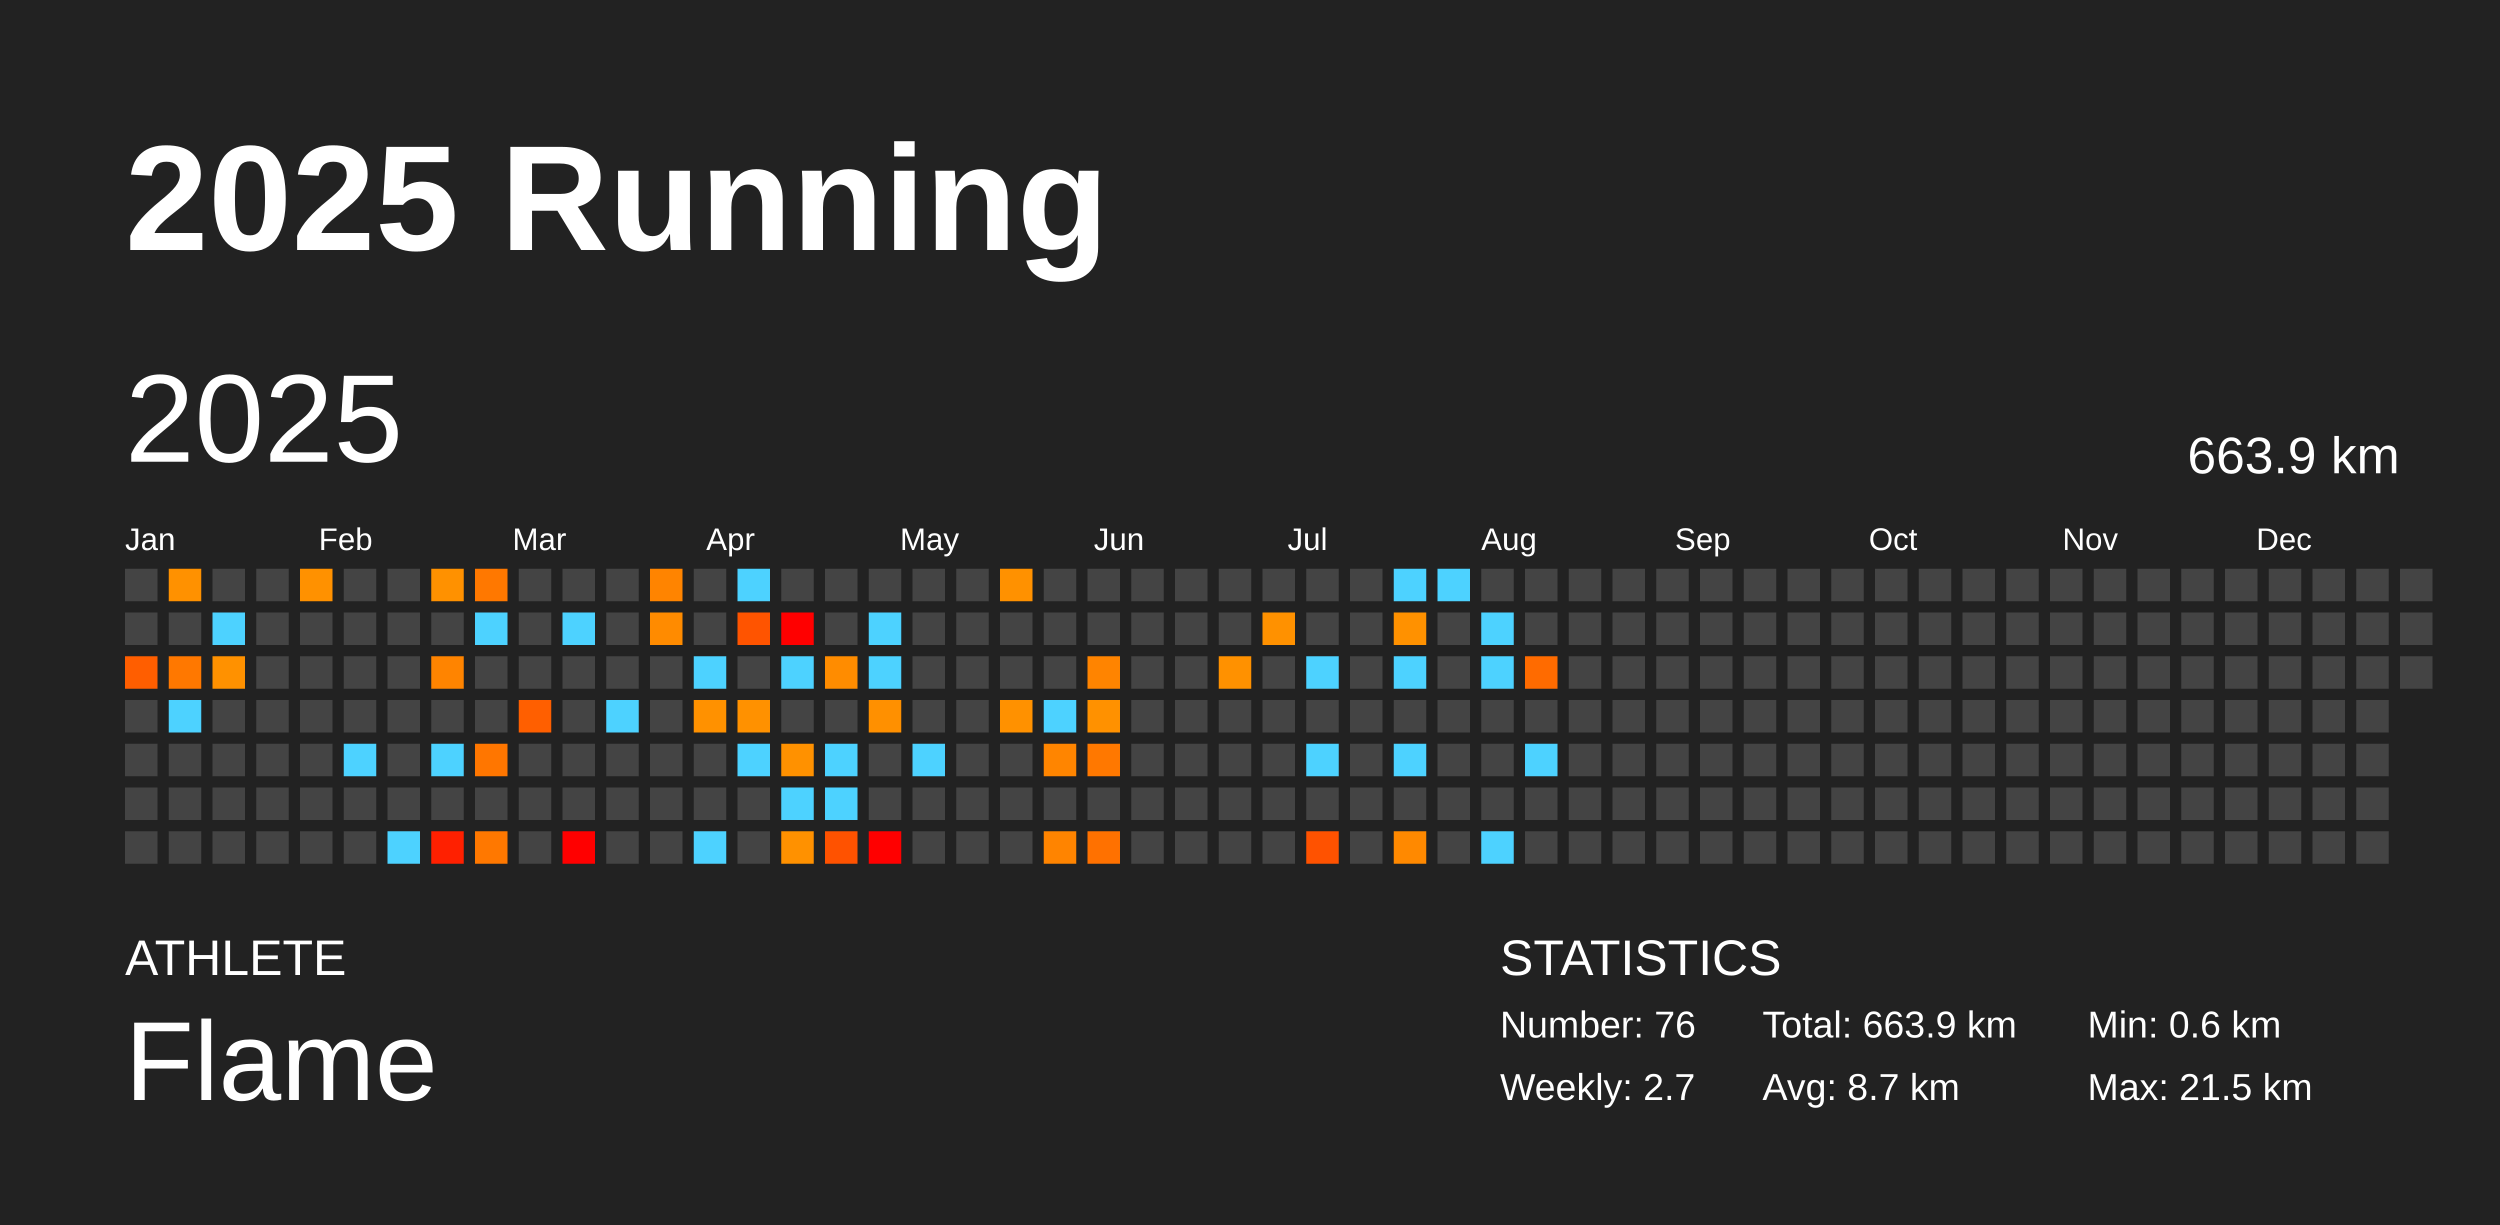
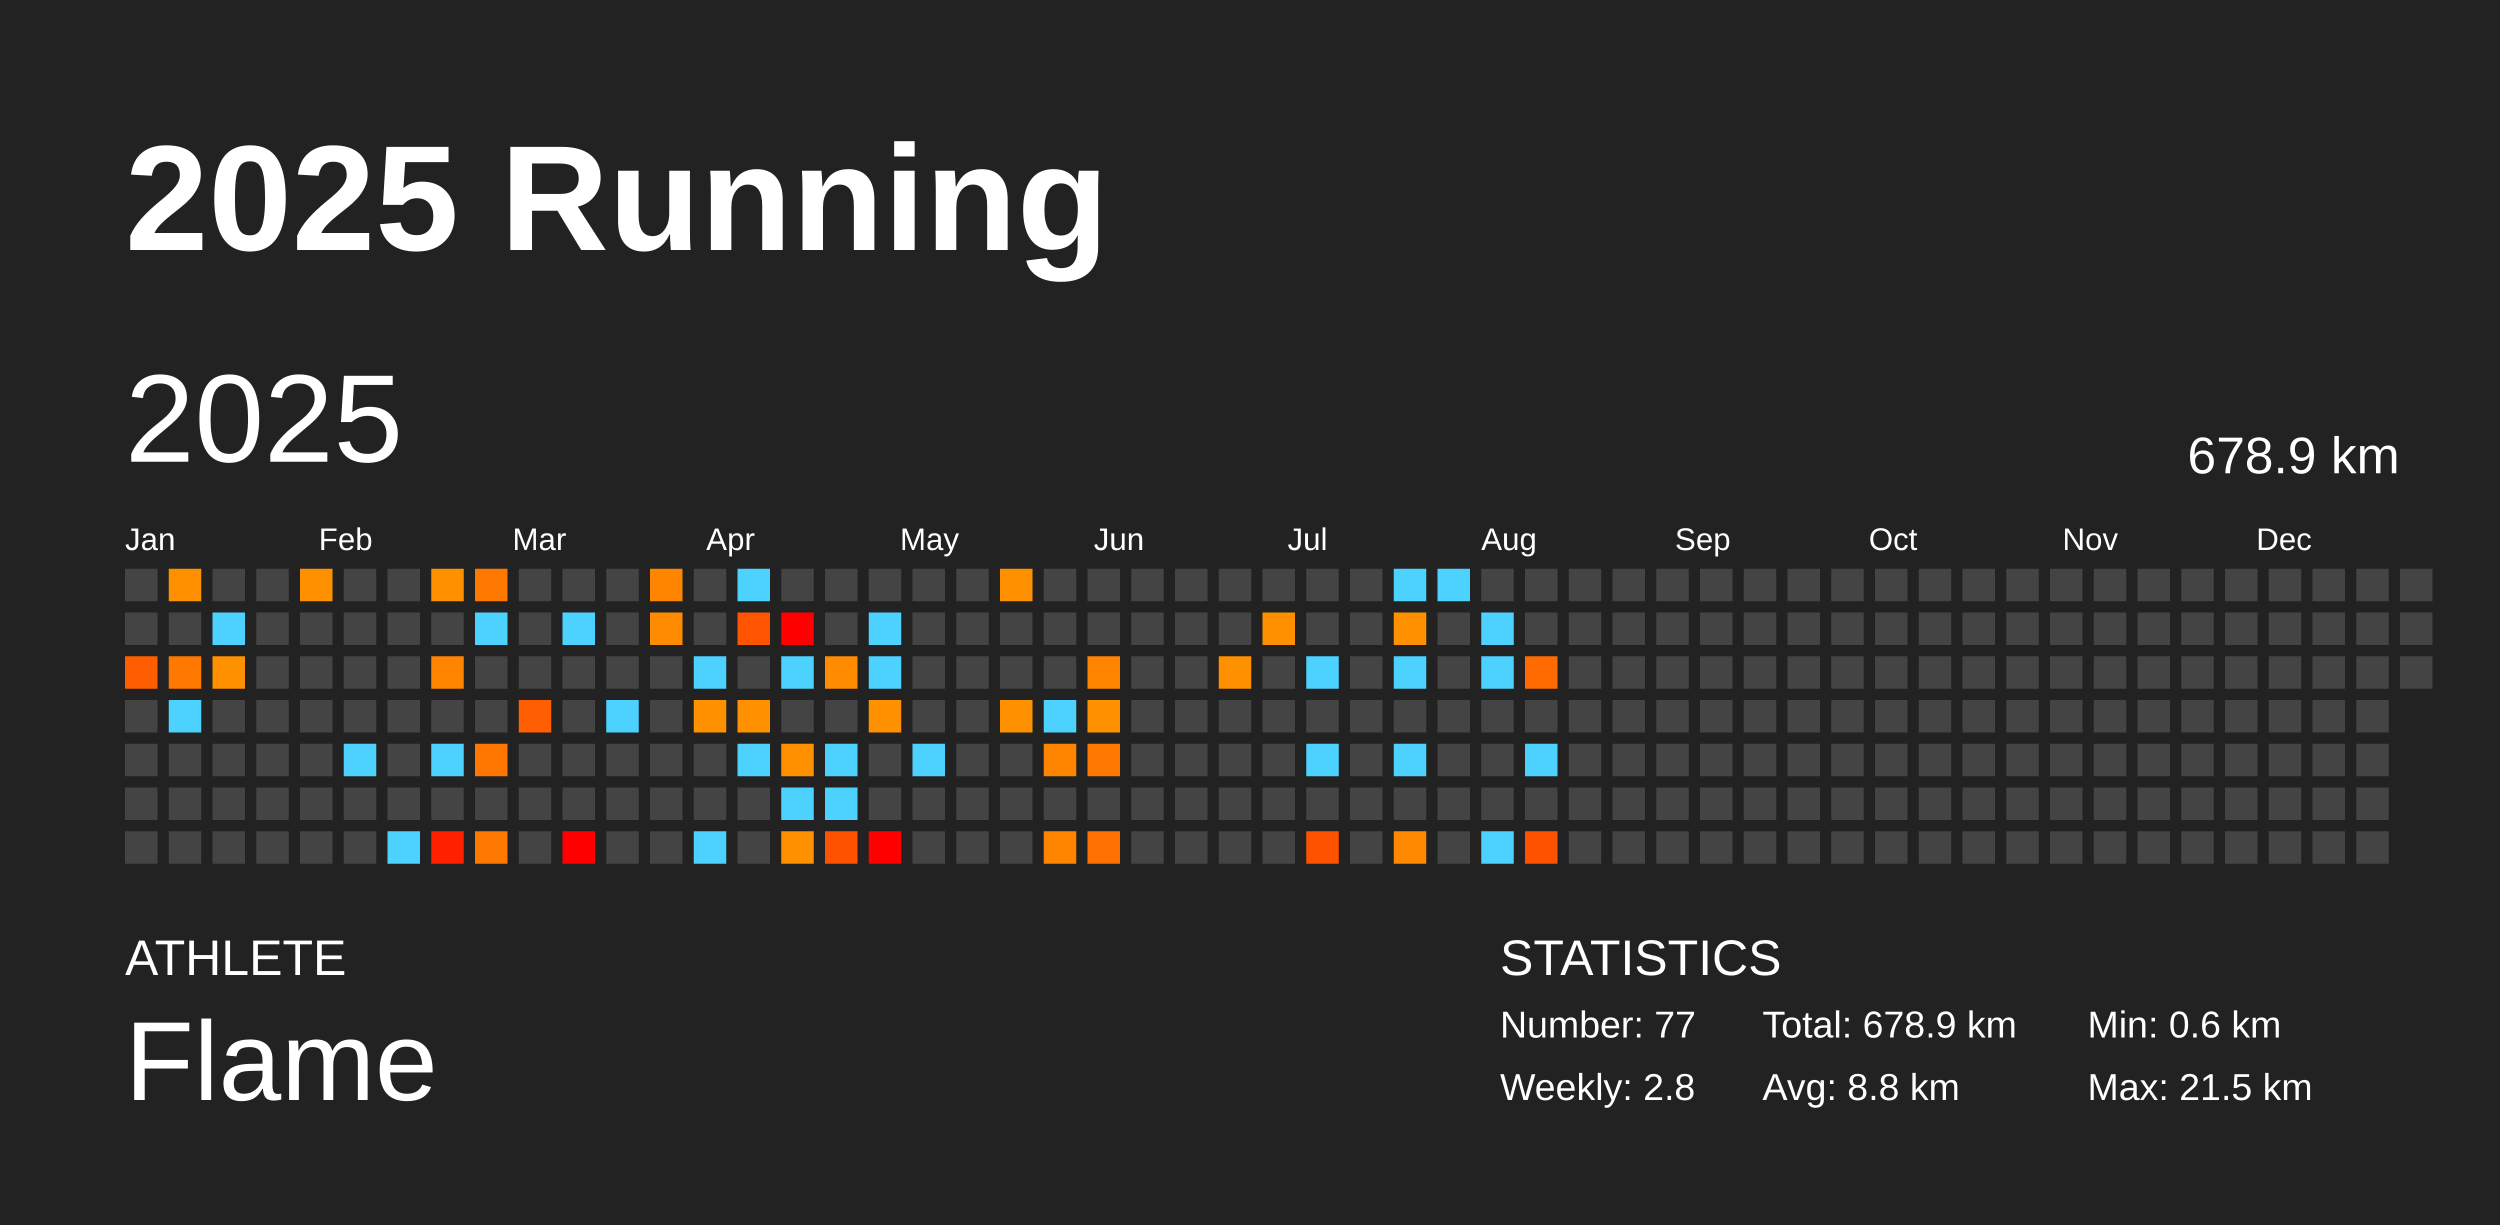
<svg xmlns="http://www.w3.org/2000/svg" baseProfile="full" height="98mm" version="1.1" viewBox="0,0,200,98" width="200mm">
  <defs />
  <rect fill="#222222" height="98" width="200" x="0" y="0" />
  <text fill="#FFFFFF" style="font-size:12px; font-family:Arial; font-weight:bold;" x="10" y="20">2025 Running</text>
  <text fill="#FFFFFF" style="font-size:4px; font-family:Arial" x="10" y="78">ATHLETE</text>
  <text fill="#FFFFFF" style="font-size:9px; font-family:Arial" x="10" y="88">Flame</text>
  <text fill="#FFFFFF" style="font-size:4px; font-family:Arial" x="120" y="78">STATISTICS</text>
-   <text fill="#FFFFFF" style="font-size:3px; font-family:Arial" x="120" y="83">Number: 76</text>
-   <text fill="#FFFFFF" style="font-size:3px; font-family:Arial" x="120" y="88">Weekly: 2.7</text>
-   <text fill="#FFFFFF" style="font-size:3px; font-family:Arial" x="141" y="83">Total: 663.9 km</text>
-   <text fill="#FFFFFF" style="font-size:3px; font-family:Arial" x="141" y="88">Avg: 8.7 km</text>
+   <text fill="#FFFFFF" style="font-size:3px; font-family:Arial" x="120" y="83">Number: 77</text>
+   <text fill="#FFFFFF" style="font-size:3px; font-family:Arial" x="120" y="88">Weekly: 2.8</text>
+   <text fill="#FFFFFF" style="font-size:3px; font-family:Arial" x="141" y="83">Total: 678.9 km</text>
+   <text fill="#FFFFFF" style="font-size:3px; font-family:Arial" x="141" y="88">Avg: 8.8 km</text>
  <text fill="#FFFFFF" style="font-size:3px; font-family:Arial" x="167" y="83">Min: 0.6 km</text>
  <text fill="#FFFFFF" style="font-size:3px; font-family:Arial" x="167" y="88">Max: 21.5 km</text>
  <text dominant-baseline="hanging" fill="#FFFFFF" style="font-size:10.0px; font-family:Arial;" x="10" y="30">2025</text>
-   <text dominant-baseline="hanging" fill="#FFFFFF" style="font-size:4.125px; font-family:Arial;" x="175" y="35">663.9 km</text>
+   <text dominant-baseline="hanging" fill="#FFFFFF" style="font-size:4.125px; font-family:Arial;" x="175" y="35">678.9 km</text>
  <text fill="#FFFFFF" style="font-size:2.5px; font-family:Arial" x="10.0" y="44">Jan</text>
  <text fill="#FFFFFF" style="font-size:2.5px; font-family:Arial" x="25.5" y="44">Feb</text>
  <text fill="#FFFFFF" style="font-size:2.5px; font-family:Arial" x="41.0" y="44">Mar</text>
  <text fill="#FFFFFF" style="font-size:2.5px; font-family:Arial" x="56.5" y="44">Apr</text>
  <text fill="#FFFFFF" style="font-size:2.5px; font-family:Arial" x="72.0" y="44">May</text>
  <text fill="#FFFFFF" style="font-size:2.5px; font-family:Arial" x="87.5" y="44">Jun</text>
  <text fill="#FFFFFF" style="font-size:2.5px; font-family:Arial" x="103.0" y="44">Jul</text>
  <text fill="#FFFFFF" style="font-size:2.5px; font-family:Arial" x="118.5" y="44">Aug</text>
  <text fill="#FFFFFF" style="font-size:2.5px; font-family:Arial" x="134.0" y="44">Sep</text>
  <text fill="#FFFFFF" style="font-size:2.5px; font-family:Arial" x="149.5" y="44">Oct</text>
  <text fill="#FFFFFF" style="font-size:2.5px; font-family:Arial" x="165.0" y="44">Nov</text>
  <text fill="#FFFFFF" style="font-size:2.5px; font-family:Arial" x="180.5" y="44">Dec</text>
  <rect fill="#444444" height="2.6" width="2.6" x="10.0" y="45.5" />
  <rect fill="#444444" height="2.6" width="2.6" x="10.0" y="49.0" />
  <rect fill="#ff5e00" height="2.6" width="2.6" x="10.0" y="52.5" />
  <rect fill="#444444" height="2.6" width="2.6" x="10.0" y="56.0" />
  <rect fill="#444444" height="2.6" width="2.6" x="10.0" y="59.5" />
  <rect fill="#444444" height="2.6" width="2.6" x="10.0" y="63.0" />
  <rect fill="#444444" height="2.6" width="2.6" x="10.0" y="66.5" />
  <rect fill="#ff9100" height="2.6" width="2.6" x="13.5" y="45.5" />
  <rect fill="#444444" height="2.6" width="2.6" x="13.5" y="49.0" />
  <rect fill="#ff7800" height="2.6" width="2.6" x="13.5" y="52.5" />
  <rect fill="#4dd2ff" height="2.6" width="2.6" x="13.5" y="56.0" />
  <rect fill="#444444" height="2.6" width="2.6" x="13.5" y="59.5" />
  <rect fill="#444444" height="2.6" width="2.6" x="13.5" y="63.0" />
  <rect fill="#444444" height="2.6" width="2.6" x="13.5" y="66.5" />
  <rect fill="#444444" height="2.6" width="2.6" x="17.0" y="45.5" />
  <rect fill="#4dd2ff" height="2.6" width="2.6" x="17.0" y="49.0" />
  <rect fill="#ff9100" height="2.6" width="2.6" x="17.0" y="52.5" />
  <rect fill="#444444" height="2.6" width="2.6" x="17.0" y="56.0" />
  <rect fill="#444444" height="2.6" width="2.6" x="17.0" y="59.5" />
  <rect fill="#444444" height="2.6" width="2.6" x="17.0" y="63.0" />
  <rect fill="#444444" height="2.6" width="2.6" x="17.0" y="66.5" />
  <rect fill="#444444" height="2.6" width="2.6" x="20.5" y="45.5" />
  <rect fill="#444444" height="2.6" width="2.6" x="20.5" y="49.0" />
  <rect fill="#444444" height="2.6" width="2.6" x="20.5" y="52.5" />
  <rect fill="#444444" height="2.6" width="2.6" x="20.5" y="56.0" />
  <rect fill="#444444" height="2.6" width="2.6" x="20.5" y="59.5" />
  <rect fill="#444444" height="2.6" width="2.6" x="20.5" y="63.0" />
  <rect fill="#444444" height="2.6" width="2.6" x="20.5" y="66.5" />
  <rect fill="#ff9100" height="2.6" width="2.6" x="24.0" y="45.5" />
  <rect fill="#444444" height="2.6" width="2.6" x="24.0" y="49.0" />
  <rect fill="#444444" height="2.6" width="2.6" x="24.0" y="52.5" />
  <rect fill="#444444" height="2.6" width="2.6" x="24.0" y="56.0" />
  <rect fill="#444444" height="2.6" width="2.6" x="24.0" y="59.5" />
  <rect fill="#444444" height="2.6" width="2.6" x="24.0" y="63.0" />
  <rect fill="#444444" height="2.6" width="2.6" x="24.0" y="66.5" />
  <rect fill="#444444" height="2.6" width="2.6" x="27.5" y="45.5" />
  <rect fill="#444444" height="2.6" width="2.6" x="27.5" y="49.0" />
  <rect fill="#444444" height="2.6" width="2.6" x="27.5" y="52.5" />
  <rect fill="#444444" height="2.6" width="2.6" x="27.5" y="56.0" />
  <rect fill="#4dd2ff" height="2.6" width="2.6" x="27.5" y="59.5" />
  <rect fill="#444444" height="2.6" width="2.6" x="27.5" y="63.0" />
  <rect fill="#444444" height="2.6" width="2.6" x="27.5" y="66.5" />
  <rect fill="#444444" height="2.6" width="2.6" x="31.0" y="45.5" />
  <rect fill="#444444" height="2.6" width="2.6" x="31.0" y="49.0" />
  <rect fill="#444444" height="2.6" width="2.6" x="31.0" y="52.5" />
  <rect fill="#444444" height="2.6" width="2.6" x="31.0" y="56.0" />
  <rect fill="#444444" height="2.6" width="2.6" x="31.0" y="59.5" />
  <rect fill="#444444" height="2.6" width="2.6" x="31.0" y="63.0" />
  <rect fill="#4dd2ff" height="2.6" width="2.6" x="31.0" y="66.5" />
  <rect fill="#ff9100" height="2.6" width="2.6" x="34.5" y="45.5" />
  <rect fill="#444444" height="2.6" width="2.6" x="34.5" y="49.0" />
  <rect fill="#ff8400" height="2.6" width="2.6" x="34.5" y="52.5" />
  <rect fill="#444444" height="2.6" width="2.6" x="34.5" y="56.0" />
  <rect fill="#4dd2ff" height="2.6" width="2.6" x="34.5" y="59.5" />
  <rect fill="#444444" height="2.6" width="2.6" x="34.5" y="63.0" />
  <rect fill="#ff2000" height="2.6" width="2.6" x="34.5" y="66.5" />
  <rect fill="#ff7800" height="2.6" width="2.6" x="38.0" y="45.5" />
  <rect fill="#4dd2ff" height="2.6" width="2.6" x="38.0" y="49.0" />
  <rect fill="#444444" height="2.6" width="2.6" x="38.0" y="52.5" />
  <rect fill="#444444" height="2.6" width="2.6" x="38.0" y="56.0" />
  <rect fill="#ff7600" height="2.6" width="2.6" x="38.0" y="59.5" />
  <rect fill="#444444" height="2.6" width="2.6" x="38.0" y="63.0" />
  <rect fill="#ff7800" height="2.6" width="2.6" x="38.0" y="66.5" />
  <rect fill="#444444" height="2.6" width="2.6" x="41.5" y="45.5" />
  <rect fill="#444444" height="2.6" width="2.6" x="41.5" y="49.0" />
  <rect fill="#444444" height="2.6" width="2.6" x="41.5" y="52.5" />
  <rect fill="#ff5f00" height="2.6" width="2.6" x="41.5" y="56.0" />
  <rect fill="#444444" height="2.6" width="2.6" x="41.5" y="59.5" />
  <rect fill="#444444" height="2.6" width="2.6" x="41.5" y="63.0" />
  <rect fill="#444444" height="2.6" width="2.6" x="41.5" y="66.5" />
  <rect fill="#444444" height="2.6" width="2.6" x="45.0" y="45.5" />
  <rect fill="#4dd2ff" height="2.6" width="2.6" x="45.0" y="49.0" />
  <rect fill="#444444" height="2.6" width="2.6" x="45.0" y="52.5" />
  <rect fill="#444444" height="2.6" width="2.6" x="45.0" y="56.0" />
  <rect fill="#444444" height="2.6" width="2.6" x="45.0" y="59.5" />
  <rect fill="#444444" height="2.6" width="2.6" x="45.0" y="63.0" />
  <rect fill="red" height="2.6" width="2.6" x="45.0" y="66.5" />
  <rect fill="#444444" height="2.6" width="2.6" x="48.5" y="45.5" />
  <rect fill="#444444" height="2.6" width="2.6" x="48.5" y="49.0" />
  <rect fill="#444444" height="2.6" width="2.6" x="48.5" y="52.5" />
  <rect fill="#4dd2ff" height="2.6" width="2.6" x="48.5" y="56.0" />
  <rect fill="#444444" height="2.6" width="2.6" x="48.5" y="59.5" />
  <rect fill="#444444" height="2.6" width="2.6" x="48.5" y="63.0" />
  <rect fill="#444444" height="2.6" width="2.6" x="48.5" y="66.5" />
  <rect fill="#ff8400" height="2.6" width="2.6" x="52.0" y="45.5" />
  <rect fill="#ff8b00" height="2.6" width="2.6" x="52.0" y="49.0" />
  <rect fill="#444444" height="2.6" width="2.6" x="52.0" y="52.5" />
  <rect fill="#444444" height="2.6" width="2.6" x="52.0" y="56.0" />
  <rect fill="#444444" height="2.6" width="2.6" x="52.0" y="59.5" />
  <rect fill="#444444" height="2.6" width="2.6" x="52.0" y="63.0" />
  <rect fill="#444444" height="2.6" width="2.6" x="52.0" y="66.5" />
  <rect fill="#444444" height="2.6" width="2.6" x="55.5" y="45.5" />
  <rect fill="#444444" height="2.6" width="2.6" x="55.5" y="49.0" />
  <rect fill="#4dd2ff" height="2.6" width="2.6" x="55.5" y="52.5" />
  <rect fill="#ff9100" height="2.6" width="2.6" x="55.5" y="56.0" />
  <rect fill="#444444" height="2.6" width="2.6" x="55.5" y="59.5" />
  <rect fill="#444444" height="2.6" width="2.6" x="55.5" y="63.0" />
  <rect fill="#4dd2ff" height="2.6" width="2.6" x="55.5" y="66.5" />
  <rect fill="#4dd2ff" height="2.6" width="2.6" x="59.0" y="45.5" />
  <rect fill="#ff5400" height="2.6" width="2.6" x="59.0" y="49.0" />
  <rect fill="#444444" height="2.6" width="2.6" x="59.0" y="52.5" />
  <rect fill="#ff9100" height="2.6" width="2.6" x="59.0" y="56.0" />
  <rect fill="#4dd2ff" height="2.6" width="2.6" x="59.0" y="59.5" />
  <rect fill="#444444" height="2.6" width="2.6" x="59.0" y="63.0" />
  <rect fill="#444444" height="2.6" width="2.6" x="59.0" y="66.5" />
  <rect fill="#444444" height="2.6" width="2.6" x="62.5" y="45.5" />
  <rect fill="red" height="2.6" width="2.6" x="62.5" y="49.0" />
  <rect fill="#4dd2ff" height="2.6" width="2.6" x="62.5" y="52.5" />
  <rect fill="#444444" height="2.6" width="2.6" x="62.5" y="56.0" />
  <rect fill="#ff9100" height="2.6" width="2.6" x="62.5" y="59.5" />
  <rect fill="#4dd2ff" height="2.6" width="2.6" x="62.5" y="63.0" />
  <rect fill="#ff9100" height="2.6" width="2.6" x="62.5" y="66.5" />
  <rect fill="#444444" height="2.6" width="2.6" x="66.0" y="45.5" />
  <rect fill="#444444" height="2.6" width="2.6" x="66.0" y="49.0" />
  <rect fill="#ff8c00" height="2.6" width="2.6" x="66.0" y="52.5" />
  <rect fill="#444444" height="2.6" width="2.6" x="66.0" y="56.0" />
  <rect fill="#4dd2ff" height="2.6" width="2.6" x="66.0" y="59.5" />
  <rect fill="#4dd2ff" height="2.6" width="2.6" x="66.0" y="63.0" />
  <rect fill="#ff5200" height="2.6" width="2.6" x="66.0" y="66.5" />
  <rect fill="#444444" height="2.6" width="2.6" x="69.5" y="45.5" />
  <rect fill="#4dd2ff" height="2.6" width="2.6" x="69.5" y="49.0" />
  <rect fill="#4dd2ff" height="2.6" width="2.6" x="69.5" y="52.5" />
  <rect fill="#ff9000" height="2.6" width="2.6" x="69.5" y="56.0" />
  <rect fill="#444444" height="2.6" width="2.6" x="69.5" y="59.5" />
  <rect fill="#444444" height="2.6" width="2.6" x="69.5" y="63.0" />
  <rect fill="red" height="2.6" width="2.6" x="69.5" y="66.5" />
  <rect fill="#444444" height="2.6" width="2.6" x="73.0" y="45.5" />
  <rect fill="#444444" height="2.6" width="2.6" x="73.0" y="49.0" />
  <rect fill="#444444" height="2.6" width="2.6" x="73.0" y="52.5" />
  <rect fill="#444444" height="2.6" width="2.6" x="73.0" y="56.0" />
  <rect fill="#4dd2ff" height="2.6" width="2.6" x="73.0" y="59.5" />
  <rect fill="#444444" height="2.6" width="2.6" x="73.0" y="63.0" />
  <rect fill="#444444" height="2.6" width="2.6" x="73.0" y="66.5" />
  <rect fill="#444444" height="2.6" width="2.6" x="76.5" y="45.5" />
  <rect fill="#444444" height="2.6" width="2.6" x="76.5" y="49.0" />
  <rect fill="#444444" height="2.6" width="2.6" x="76.5" y="52.5" />
  <rect fill="#444444" height="2.6" width="2.6" x="76.5" y="56.0" />
  <rect fill="#444444" height="2.6" width="2.6" x="76.5" y="59.5" />
  <rect fill="#444444" height="2.6" width="2.6" x="76.5" y="63.0" />
  <rect fill="#444444" height="2.6" width="2.6" x="76.5" y="66.5" />
  <rect fill="#ff9100" height="2.6" width="2.6" x="80.0" y="45.5" />
  <rect fill="#444444" height="2.6" width="2.6" x="80.0" y="49.0" />
  <rect fill="#444444" height="2.6" width="2.6" x="80.0" y="52.5" />
  <rect fill="#ff9100" height="2.6" width="2.6" x="80.0" y="56.0" />
  <rect fill="#444444" height="2.6" width="2.6" x="80.0" y="59.5" />
  <rect fill="#444444" height="2.6" width="2.6" x="80.0" y="63.0" />
  <rect fill="#444444" height="2.6" width="2.6" x="80.0" y="66.5" />
  <rect fill="#444444" height="2.6" width="2.6" x="83.5" y="45.5" />
  <rect fill="#444444" height="2.6" width="2.6" x="83.5" y="49.0" />
  <rect fill="#444444" height="2.6" width="2.6" x="83.5" y="52.5" />
  <rect fill="#4dd2ff" height="2.6" width="2.6" x="83.5" y="56.0" />
  <rect fill="#ff8500" height="2.6" width="2.6" x="83.5" y="59.5" />
  <rect fill="#444444" height="2.6" width="2.6" x="83.5" y="63.0" />
  <rect fill="#ff8400" height="2.6" width="2.6" x="83.5" y="66.5" />
  <rect fill="#444444" height="2.6" width="2.6" x="87.0" y="45.5" />
  <rect fill="#444444" height="2.6" width="2.6" x="87.0" y="49.0" />
  <rect fill="#ff8400" height="2.6" width="2.6" x="87.0" y="52.5" />
  <rect fill="#ff9100" height="2.6" width="2.6" x="87.0" y="56.0" />
  <rect fill="#ff7800" height="2.6" width="2.6" x="87.0" y="59.5" />
  <rect fill="#444444" height="2.6" width="2.6" x="87.0" y="63.0" />
  <rect fill="#ff7100" height="2.6" width="2.6" x="87.0" y="66.5" />
  <rect fill="#444444" height="2.6" width="2.6" x="90.5" y="45.5" />
  <rect fill="#444444" height="2.6" width="2.6" x="90.5" y="49.0" />
  <rect fill="#444444" height="2.6" width="2.6" x="90.5" y="52.5" />
  <rect fill="#444444" height="2.6" width="2.6" x="90.5" y="56.0" />
  <rect fill="#444444" height="2.6" width="2.6" x="90.5" y="59.5" />
  <rect fill="#444444" height="2.6" width="2.6" x="90.5" y="63.0" />
  <rect fill="#444444" height="2.6" width="2.6" x="90.5" y="66.5" />
  <rect fill="#444444" height="2.6" width="2.6" x="94.0" y="45.5" />
  <rect fill="#444444" height="2.6" width="2.6" x="94.0" y="49.0" />
  <rect fill="#444444" height="2.6" width="2.6" x="94.0" y="52.5" />
  <rect fill="#444444" height="2.6" width="2.6" x="94.0" y="56.0" />
  <rect fill="#444444" height="2.6" width="2.6" x="94.0" y="59.5" />
  <rect fill="#444444" height="2.6" width="2.6" x="94.0" y="63.0" />
  <rect fill="#444444" height="2.6" width="2.6" x="94.0" y="66.5" />
  <rect fill="#444444" height="2.6" width="2.6" x="97.5" y="45.5" />
  <rect fill="#444444" height="2.6" width="2.6" x="97.5" y="49.0" />
  <rect fill="#ff9100" height="2.6" width="2.6" x="97.5" y="52.5" />
  <rect fill="#444444" height="2.6" width="2.6" x="97.5" y="56.0" />
  <rect fill="#444444" height="2.6" width="2.6" x="97.5" y="59.5" />
  <rect fill="#444444" height="2.6" width="2.6" x="97.5" y="63.0" />
  <rect fill="#444444" height="2.6" width="2.6" x="97.5" y="66.5" />
  <rect fill="#444444" height="2.6" width="2.6" x="101.0" y="45.5" />
  <rect fill="#ff9100" height="2.6" width="2.6" x="101.0" y="49.0" />
  <rect fill="#444444" height="2.6" width="2.6" x="101.0" y="52.5" />
  <rect fill="#444444" height="2.6" width="2.6" x="101.0" y="56.0" />
  <rect fill="#444444" height="2.6" width="2.6" x="101.0" y="59.5" />
  <rect fill="#444444" height="2.6" width="2.6" x="101.0" y="63.0" />
  <rect fill="#444444" height="2.6" width="2.6" x="101.0" y="66.5" />
  <rect fill="#444444" height="2.6" width="2.6" x="104.5" y="45.5" />
  <rect fill="#444444" height="2.6" width="2.6" x="104.5" y="49.0" />
  <rect fill="#4dd2ff" height="2.6" width="2.6" x="104.5" y="52.5" />
  <rect fill="#444444" height="2.6" width="2.6" x="104.5" y="56.0" />
  <rect fill="#4dd2ff" height="2.6" width="2.6" x="104.5" y="59.5" />
  <rect fill="#444444" height="2.6" width="2.6" x="104.5" y="63.0" />
  <rect fill="#ff5200" height="2.6" width="2.6" x="104.5" y="66.5" />
  <rect fill="#444444" height="2.6" width="2.6" x="108.0" y="45.5" />
  <rect fill="#444444" height="2.6" width="2.6" x="108.0" y="49.0" />
  <rect fill="#444444" height="2.6" width="2.6" x="108.0" y="52.5" />
  <rect fill="#444444" height="2.6" width="2.6" x="108.0" y="56.0" />
  <rect fill="#444444" height="2.6" width="2.6" x="108.0" y="59.5" />
  <rect fill="#444444" height="2.6" width="2.6" x="108.0" y="63.0" />
  <rect fill="#444444" height="2.6" width="2.6" x="108.0" y="66.5" />
  <rect fill="#4dd2ff" height="2.6" width="2.6" x="111.5" y="45.5" />
  <rect fill="#ff9100" height="2.6" width="2.6" x="111.5" y="49.0" />
  <rect fill="#4dd2ff" height="2.6" width="2.6" x="111.5" y="52.5" />
  <rect fill="#444444" height="2.6" width="2.6" x="111.5" y="56.0" />
  <rect fill="#4dd2ff" height="2.6" width="2.6" x="111.5" y="59.5" />
  <rect fill="#444444" height="2.6" width="2.6" x="111.5" y="63.0" />
  <rect fill="#ff8900" height="2.6" width="2.6" x="111.5" y="66.5" />
  <rect fill="#4dd2ff" height="2.6" width="2.6" x="115.0" y="45.5" />
  <rect fill="#444444" height="2.6" width="2.6" x="115.0" y="49.0" />
  <rect fill="#444444" height="2.6" width="2.6" x="115.0" y="52.5" />
  <rect fill="#444444" height="2.6" width="2.6" x="115.0" y="56.0" />
  <rect fill="#444444" height="2.6" width="2.6" x="115.0" y="59.5" />
  <rect fill="#444444" height="2.6" width="2.6" x="115.0" y="63.0" />
  <rect fill="#444444" height="2.6" width="2.6" x="115.0" y="66.5" />
  <rect fill="#444444" height="2.6" width="2.6" x="118.5" y="45.5" />
  <rect fill="#4dd2ff" height="2.6" width="2.6" x="118.5" y="49.0" />
  <rect fill="#4dd2ff" height="2.6" width="2.6" x="118.5" y="52.5" />
  <rect fill="#444444" height="2.6" width="2.6" x="118.5" y="56.0" />
  <rect fill="#444444" height="2.6" width="2.6" x="118.5" y="59.5" />
  <rect fill="#444444" height="2.6" width="2.6" x="118.5" y="63.0" />
  <rect fill="#4dd2ff" height="2.6" width="2.6" x="118.5" y="66.5" />
  <rect fill="#444444" height="2.6" width="2.6" x="122.0" y="45.5" />
  <rect fill="#444444" height="2.6" width="2.6" x="122.0" y="49.0" />
  <rect fill="#ff6b00" height="2.6" width="2.6" x="122.0" y="52.5" />
  <rect fill="#444444" height="2.6" width="2.6" x="122.0" y="56.0" />
  <rect fill="#4dd2ff" height="2.6" width="2.6" x="122.0" y="59.5" />
  <rect fill="#444444" height="2.6" width="2.6" x="122.0" y="63.0" />
-   <rect fill="#444444" height="2.6" width="2.6" x="122.0" y="66.5" />
+   <rect fill="#ff5200" height="2.6" width="2.6" x="122.0" y="66.5" />
  <rect fill="#444444" height="2.6" width="2.6" x="125.5" y="45.5" />
  <rect fill="#444444" height="2.6" width="2.6" x="125.5" y="49.0" />
  <rect fill="#444444" height="2.6" width="2.6" x="125.5" y="52.5" />
  <rect fill="#444444" height="2.6" width="2.6" x="125.5" y="56.0" />
  <rect fill="#444444" height="2.6" width="2.6" x="125.5" y="59.5" />
  <rect fill="#444444" height="2.6" width="2.6" x="125.5" y="63.0" />
  <rect fill="#444444" height="2.6" width="2.6" x="125.5" y="66.5" />
  <rect fill="#444444" height="2.6" width="2.6" x="129.0" y="45.5" />
  <rect fill="#444444" height="2.6" width="2.6" x="129.0" y="49.0" />
  <rect fill="#444444" height="2.6" width="2.6" x="129.0" y="52.5" />
  <rect fill="#444444" height="2.6" width="2.6" x="129.0" y="56.0" />
  <rect fill="#444444" height="2.6" width="2.6" x="129.0" y="59.5" />
  <rect fill="#444444" height="2.6" width="2.6" x="129.0" y="63.0" />
  <rect fill="#444444" height="2.6" width="2.6" x="129.0" y="66.5" />
  <rect fill="#444444" height="2.6" width="2.6" x="132.5" y="45.5" />
  <rect fill="#444444" height="2.6" width="2.6" x="132.5" y="49.0" />
  <rect fill="#444444" height="2.6" width="2.6" x="132.5" y="52.5" />
  <rect fill="#444444" height="2.6" width="2.6" x="132.5" y="56.0" />
  <rect fill="#444444" height="2.6" width="2.6" x="132.5" y="59.5" />
  <rect fill="#444444" height="2.6" width="2.6" x="132.5" y="63.0" />
  <rect fill="#444444" height="2.6" width="2.6" x="132.5" y="66.5" />
  <rect fill="#444444" height="2.6" width="2.6" x="136.0" y="45.5" />
  <rect fill="#444444" height="2.6" width="2.6" x="136.0" y="49.0" />
  <rect fill="#444444" height="2.6" width="2.6" x="136.0" y="52.5" />
  <rect fill="#444444" height="2.6" width="2.6" x="136.0" y="56.0" />
  <rect fill="#444444" height="2.6" width="2.6" x="136.0" y="59.5" />
  <rect fill="#444444" height="2.6" width="2.6" x="136.0" y="63.0" />
  <rect fill="#444444" height="2.6" width="2.6" x="136.0" y="66.5" />
  <rect fill="#444444" height="2.6" width="2.6" x="139.5" y="45.5" />
  <rect fill="#444444" height="2.6" width="2.6" x="139.5" y="49.0" />
  <rect fill="#444444" height="2.6" width="2.6" x="139.5" y="52.5" />
  <rect fill="#444444" height="2.6" width="2.6" x="139.5" y="56.0" />
  <rect fill="#444444" height="2.6" width="2.6" x="139.5" y="59.5" />
  <rect fill="#444444" height="2.6" width="2.6" x="139.5" y="63.0" />
  <rect fill="#444444" height="2.6" width="2.6" x="139.5" y="66.5" />
  <rect fill="#444444" height="2.6" width="2.6" x="143.0" y="45.5" />
  <rect fill="#444444" height="2.6" width="2.6" x="143.0" y="49.0" />
  <rect fill="#444444" height="2.6" width="2.6" x="143.0" y="52.5" />
  <rect fill="#444444" height="2.6" width="2.6" x="143.0" y="56.0" />
  <rect fill="#444444" height="2.6" width="2.6" x="143.0" y="59.5" />
  <rect fill="#444444" height="2.6" width="2.6" x="143.0" y="63.0" />
  <rect fill="#444444" height="2.6" width="2.6" x="143.0" y="66.5" />
  <rect fill="#444444" height="2.6" width="2.6" x="146.5" y="45.5" />
  <rect fill="#444444" height="2.6" width="2.6" x="146.5" y="49.0" />
  <rect fill="#444444" height="2.6" width="2.6" x="146.5" y="52.5" />
  <rect fill="#444444" height="2.6" width="2.6" x="146.5" y="56.0" />
  <rect fill="#444444" height="2.6" width="2.6" x="146.5" y="59.5" />
  <rect fill="#444444" height="2.6" width="2.6" x="146.5" y="63.0" />
  <rect fill="#444444" height="2.6" width="2.6" x="146.5" y="66.5" />
  <rect fill="#444444" height="2.6" width="2.6" x="150.0" y="45.5" />
  <rect fill="#444444" height="2.6" width="2.6" x="150.0" y="49.0" />
  <rect fill="#444444" height="2.6" width="2.6" x="150.0" y="52.5" />
  <rect fill="#444444" height="2.6" width="2.6" x="150.0" y="56.0" />
  <rect fill="#444444" height="2.6" width="2.6" x="150.0" y="59.5" />
  <rect fill="#444444" height="2.6" width="2.6" x="150.0" y="63.0" />
  <rect fill="#444444" height="2.6" width="2.6" x="150.0" y="66.5" />
  <rect fill="#444444" height="2.6" width="2.6" x="153.5" y="45.5" />
  <rect fill="#444444" height="2.6" width="2.6" x="153.5" y="49.0" />
  <rect fill="#444444" height="2.6" width="2.6" x="153.5" y="52.5" />
  <rect fill="#444444" height="2.6" width="2.6" x="153.5" y="56.0" />
  <rect fill="#444444" height="2.6" width="2.6" x="153.5" y="59.5" />
  <rect fill="#444444" height="2.6" width="2.6" x="153.5" y="63.0" />
  <rect fill="#444444" height="2.6" width="2.6" x="153.5" y="66.5" />
  <rect fill="#444444" height="2.6" width="2.6" x="157.0" y="45.5" />
  <rect fill="#444444" height="2.6" width="2.6" x="157.0" y="49.0" />
  <rect fill="#444444" height="2.6" width="2.6" x="157.0" y="52.5" />
  <rect fill="#444444" height="2.6" width="2.6" x="157.0" y="56.0" />
  <rect fill="#444444" height="2.6" width="2.6" x="157.0" y="59.5" />
  <rect fill="#444444" height="2.6" width="2.6" x="157.0" y="63.0" />
  <rect fill="#444444" height="2.6" width="2.6" x="157.0" y="66.5" />
  <rect fill="#444444" height="2.6" width="2.6" x="160.5" y="45.5" />
  <rect fill="#444444" height="2.6" width="2.6" x="160.5" y="49.0" />
  <rect fill="#444444" height="2.6" width="2.6" x="160.5" y="52.5" />
  <rect fill="#444444" height="2.6" width="2.6" x="160.5" y="56.0" />
  <rect fill="#444444" height="2.6" width="2.6" x="160.5" y="59.5" />
  <rect fill="#444444" height="2.6" width="2.6" x="160.5" y="63.0" />
  <rect fill="#444444" height="2.6" width="2.6" x="160.5" y="66.5" />
  <rect fill="#444444" height="2.6" width="2.6" x="164.0" y="45.5" />
  <rect fill="#444444" height="2.6" width="2.6" x="164.0" y="49.0" />
  <rect fill="#444444" height="2.6" width="2.6" x="164.0" y="52.5" />
  <rect fill="#444444" height="2.6" width="2.6" x="164.0" y="56.0" />
  <rect fill="#444444" height="2.6" width="2.6" x="164.0" y="59.5" />
  <rect fill="#444444" height="2.6" width="2.6" x="164.0" y="63.0" />
  <rect fill="#444444" height="2.6" width="2.6" x="164.0" y="66.5" />
  <rect fill="#444444" height="2.6" width="2.6" x="167.5" y="45.5" />
  <rect fill="#444444" height="2.6" width="2.6" x="167.5" y="49.0" />
  <rect fill="#444444" height="2.6" width="2.6" x="167.5" y="52.5" />
  <rect fill="#444444" height="2.6" width="2.6" x="167.5" y="56.0" />
  <rect fill="#444444" height="2.6" width="2.6" x="167.5" y="59.5" />
  <rect fill="#444444" height="2.6" width="2.6" x="167.5" y="63.0" />
  <rect fill="#444444" height="2.6" width="2.6" x="167.5" y="66.5" />
  <rect fill="#444444" height="2.6" width="2.6" x="171.0" y="45.5" />
  <rect fill="#444444" height="2.6" width="2.6" x="171.0" y="49.0" />
  <rect fill="#444444" height="2.6" width="2.6" x="171.0" y="52.5" />
  <rect fill="#444444" height="2.6" width="2.6" x="171.0" y="56.0" />
  <rect fill="#444444" height="2.6" width="2.6" x="171.0" y="59.5" />
  <rect fill="#444444" height="2.6" width="2.6" x="171.0" y="63.0" />
  <rect fill="#444444" height="2.6" width="2.6" x="171.0" y="66.5" />
  <rect fill="#444444" height="2.6" width="2.6" x="174.5" y="45.5" />
  <rect fill="#444444" height="2.6" width="2.6" x="174.5" y="49.0" />
  <rect fill="#444444" height="2.6" width="2.6" x="174.5" y="52.5" />
  <rect fill="#444444" height="2.6" width="2.6" x="174.5" y="56.0" />
  <rect fill="#444444" height="2.6" width="2.6" x="174.5" y="59.5" />
  <rect fill="#444444" height="2.6" width="2.6" x="174.5" y="63.0" />
  <rect fill="#444444" height="2.6" width="2.6" x="174.5" y="66.5" />
  <rect fill="#444444" height="2.6" width="2.6" x="178.0" y="45.5" />
  <rect fill="#444444" height="2.6" width="2.6" x="178.0" y="49.0" />
  <rect fill="#444444" height="2.6" width="2.6" x="178.0" y="52.5" />
  <rect fill="#444444" height="2.6" width="2.6" x="178.0" y="56.0" />
  <rect fill="#444444" height="2.6" width="2.6" x="178.0" y="59.5" />
  <rect fill="#444444" height="2.6" width="2.6" x="178.0" y="63.0" />
  <rect fill="#444444" height="2.6" width="2.6" x="178.0" y="66.5" />
  <rect fill="#444444" height="2.6" width="2.6" x="181.5" y="45.5" />
  <rect fill="#444444" height="2.6" width="2.6" x="181.5" y="49.0" />
  <rect fill="#444444" height="2.6" width="2.6" x="181.5" y="52.5" />
  <rect fill="#444444" height="2.6" width="2.6" x="181.5" y="56.0" />
  <rect fill="#444444" height="2.6" width="2.6" x="181.5" y="59.5" />
  <rect fill="#444444" height="2.6" width="2.6" x="181.5" y="63.0" />
  <rect fill="#444444" height="2.6" width="2.6" x="181.5" y="66.5" />
  <rect fill="#444444" height="2.6" width="2.6" x="185.0" y="45.5" />
  <rect fill="#444444" height="2.6" width="2.6" x="185.0" y="49.0" />
  <rect fill="#444444" height="2.6" width="2.6" x="185.0" y="52.5" />
  <rect fill="#444444" height="2.6" width="2.6" x="185.0" y="56.0" />
  <rect fill="#444444" height="2.6" width="2.6" x="185.0" y="59.5" />
  <rect fill="#444444" height="2.6" width="2.6" x="185.0" y="63.0" />
  <rect fill="#444444" height="2.6" width="2.6" x="185.0" y="66.5" />
  <rect fill="#444444" height="2.6" width="2.6" x="188.5" y="45.5" />
  <rect fill="#444444" height="2.6" width="2.6" x="188.5" y="49.0" />
  <rect fill="#444444" height="2.6" width="2.6" x="188.5" y="52.5" />
  <rect fill="#444444" height="2.6" width="2.6" x="188.5" y="56.0" />
  <rect fill="#444444" height="2.6" width="2.6" x="188.5" y="59.5" />
  <rect fill="#444444" height="2.6" width="2.6" x="188.5" y="63.0" />
  <rect fill="#444444" height="2.6" width="2.6" x="188.5" y="66.5" />
  <rect fill="#444444" height="2.6" width="2.6" x="192.0" y="45.5" />
  <rect fill="#444444" height="2.6" width="2.6" x="192.0" y="49.0" />
  <rect fill="#444444" height="2.6" width="2.6" x="192.0" y="52.5" />
</svg>
